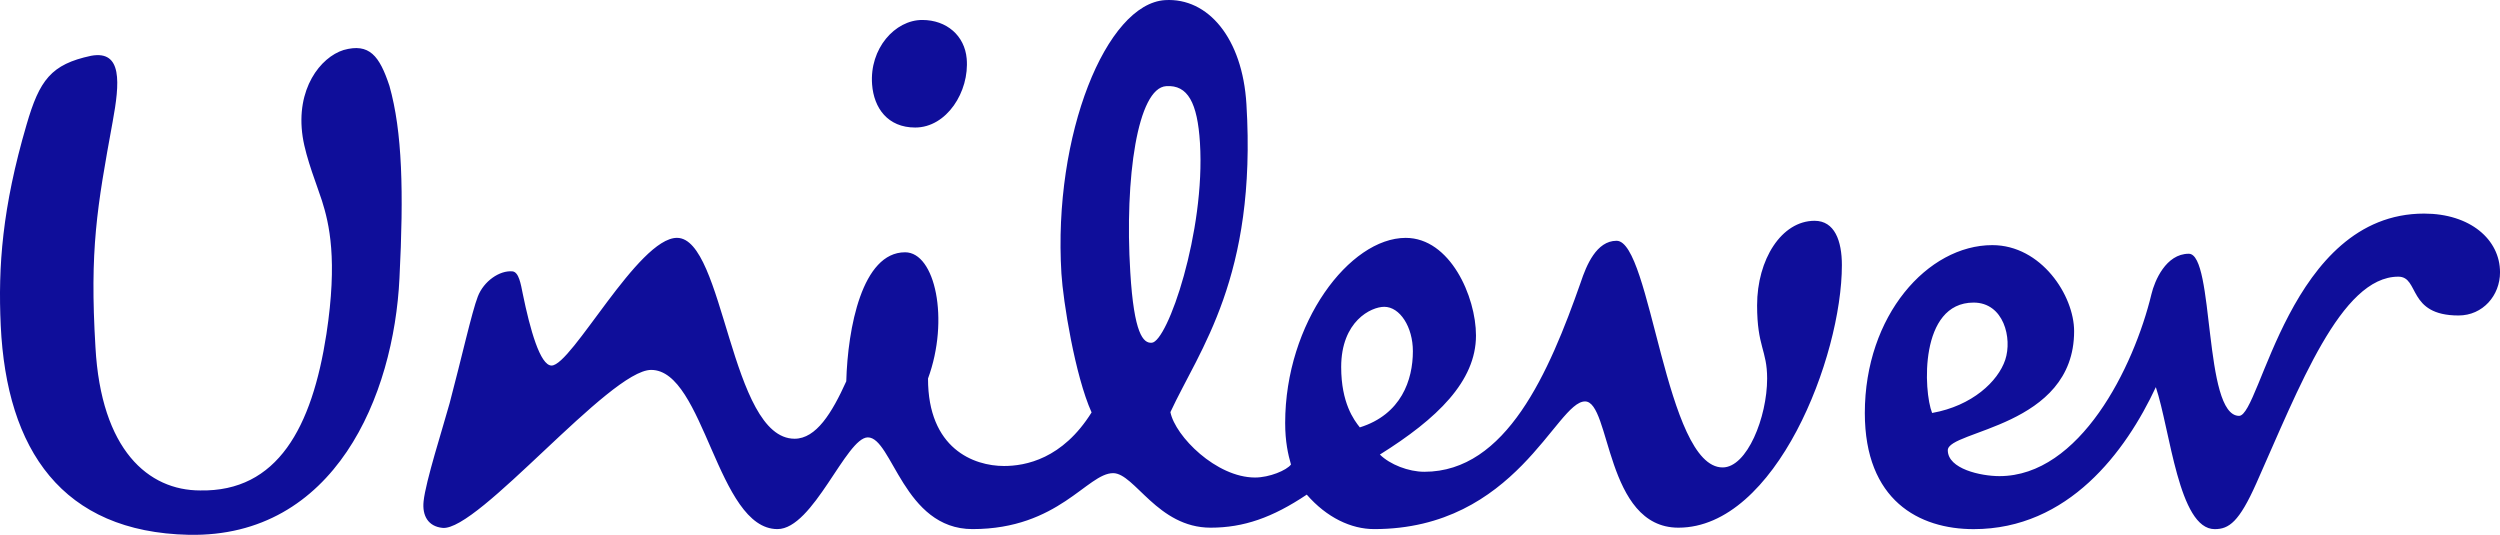
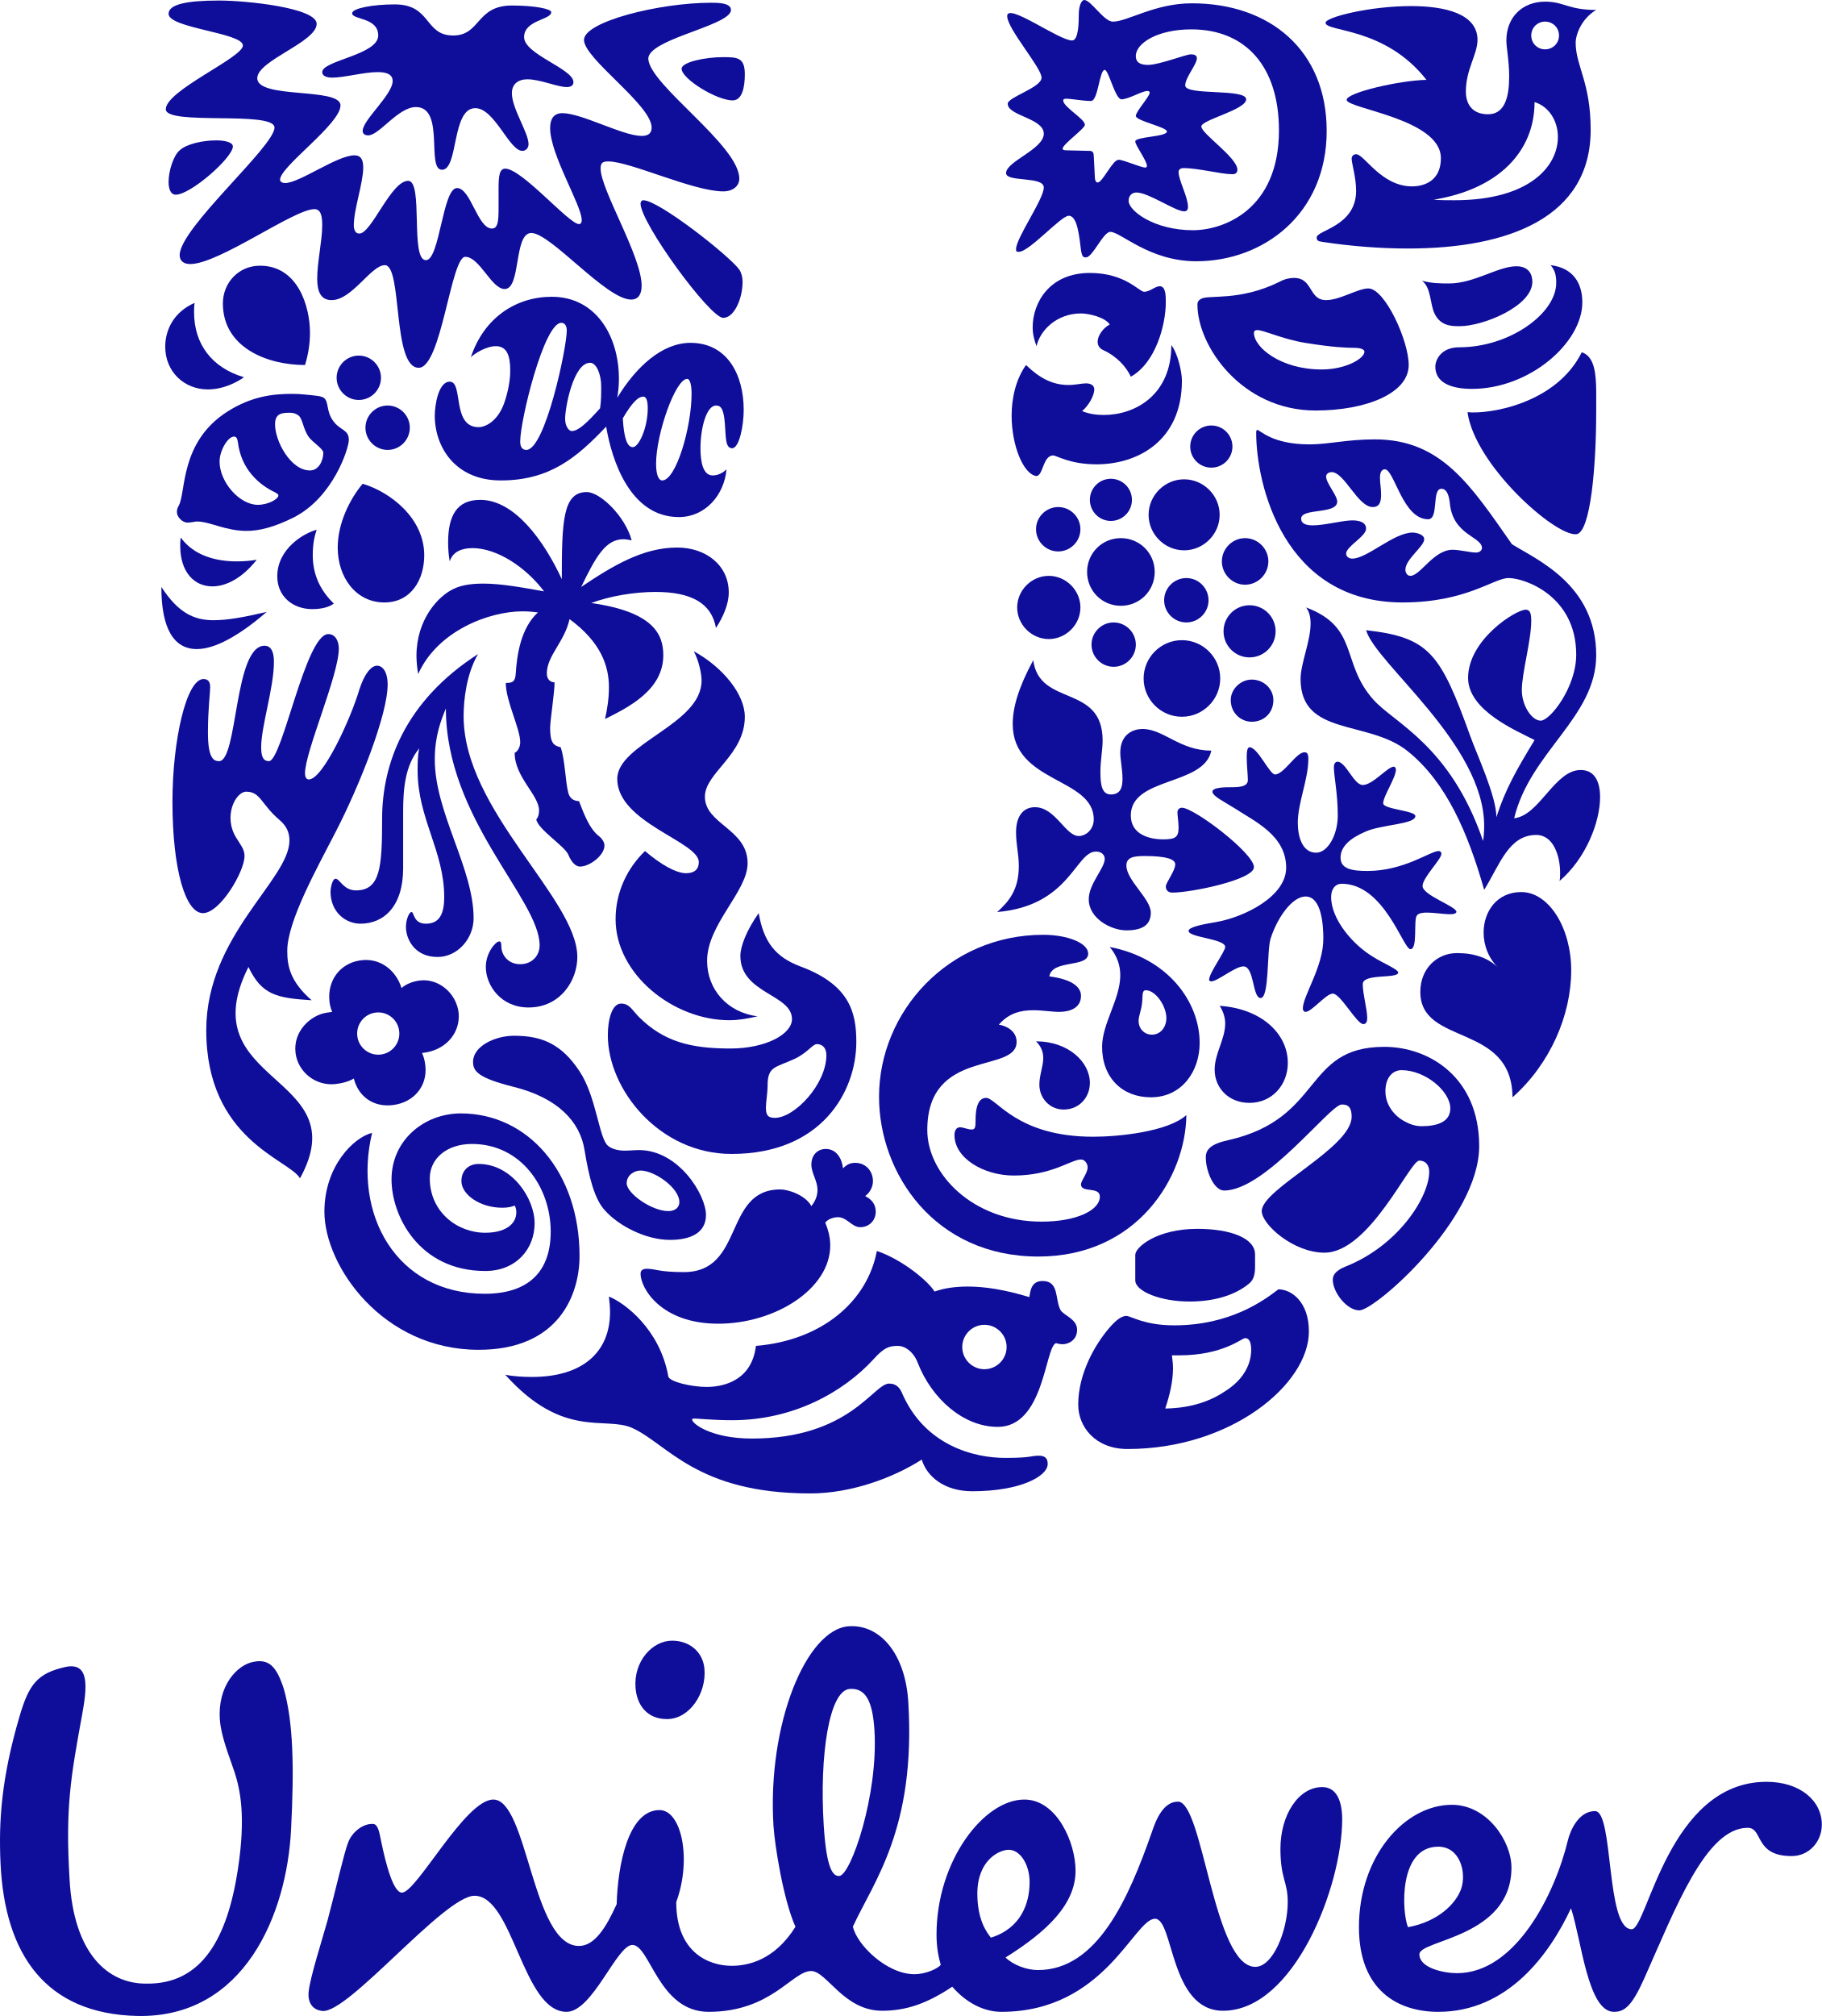
- <svg xmlns="http://www.w3.org/2000/svg" xmlns:xlink="http://www.w3.org/1999/xlink" version="1.1" id="Layer_1" width="1000" height="213.933" viewBox="0 0 1000 213.933" overflow="visible" enable-background="new 0 0 107.567 119" xml:space="preserve" style="overflow:visible">
-   <defs id="defs4237">
-     <pattern y="0" x="0" height="6" width="6" patternUnits="userSpaceOnUse" id="EMFhbasepattern" />
-   </defs>
-   <g id="g4177" transform="matrix(9.296751,0,0,9.296541,-0.01426004,-892.3554)" style="fill:#0f0e9a;fill-opacity:1">
-     <defs id="defs4179">
-       <rect y="0" height="119" width="107.566" x="0" id="XMLID_1_" />
-     </defs>
-     <clipPath id="XMLID_3_">
-       <use height="100%" width="100%" y="0" x="0" id="use4183" xlink:href="#XMLID_1_" />
-     </clipPath>
-     <path style="fill:#0f0e9a;fill-opacity:1" id="path4185" d="m 13.854,104.624 c -0.176,-0.561 -0.69,-1.822 -0.83,-2.753 -0.309,-2.062 0.769,-3.42 1.759,-3.731 1.111,-0.31 1.545,0.248 1.975,1.545 0.556,1.975 0.618,4.563 0.431,8.268 -0.243,5.061 -2.775,11.173 -9.069,11.046 -5.433,-0.119 -7.837,-3.638 -8.087,-9.007 -0.118,-2.531 0.063,-5.061 1.111,-8.639 0.556,-1.916 1.052,-2.598 2.777,-2.965 1.356,-0.248 1.234,1.17 0.927,2.842 -0.676,3.701 -0.99,5.488 -0.74,9.687 0.242,4.444 2.283,6.173 4.505,6.173 3.333,0.064 4.813,-2.713 5.433,-6.729 0.489,-3.208 0.12,-4.751 -0.192,-5.737 z m 71.064,4.383 c 1.298,0 1.67,1.535 1.36,2.465 -0.31,0.924 -1.419,1.978 -3.146,2.285 -0.372,-0.928 -0.558,-4.75 1.786,-4.75 z m -24.126,2.092 c 0,-1.045 -0.559,-1.91 -1.232,-1.91 -0.562,0 -1.853,0.615 -1.853,2.591 0,1.548 0.55,2.282 0.802,2.597 1.785,-0.558 2.283,-2.043 2.283,-3.278 z M 41.594,98.511 c -0.087,-0.99 -0.863,-1.664 -1.913,-1.664 -1.171,0 -2.274,1.229 -2.157,2.773 0.075,1.018 0.675,1.855 1.854,1.855 1.353,0.001 2.34,-1.542 2.216,-2.964 z m 10.037,3.625 c -0.107,-1.726 -0.525,-2.505 -1.452,-2.441 -1.229,0.074 -1.797,3.941 -1.546,8.006 0.16,2.652 0.555,3.061 0.923,3.035 0.68,-0.041 2.311,-4.779 2.075,-8.6 z m 40.941,6.497 c -0.765,3.173 -3.084,7.841 -6.544,7.841 -0.801,0 -2.221,-0.311 -2.221,-1.113 0,-0.865 5.435,-0.984 5.435,-5.122 0,-1.541 -1.419,-3.704 -3.519,-3.704 -2.777,0 -5.486,3.027 -5.486,7.223 0,3.762 2.337,4.997 4.682,4.997 4.075,0 6.544,-3.335 7.839,-6.11 0.62,1.852 0.984,6.11 2.533,6.11 0.615,0 1.05,-0.309 1.791,-1.973 1.847,-4.138 3.639,-8.89 6.109,-8.89 0.923,0 0.37,1.67 2.591,1.67 1.047,0 1.785,-0.864 1.785,-1.856 0,-1.421 -1.294,-2.528 -3.267,-2.528 -5.803,0 -7.033,8.703 -7.96,8.703 -1.544,0 -1.05,-6.975 -2.163,-6.975 -0.988,-0.001 -1.473,1.176 -1.605,1.727 z M 43.2,116.038 c 0.925,0 2.516,-0.3 3.768,-2.305 -0.716,-1.59 -1.227,-4.803 -1.298,-5.973 -0.368,-5.983 1.937,-11.611 4.46,-11.767 1.85,-0.112 3.33,1.639 3.5,4.476 0.455,7.455 -2.028,10.567 -3.271,13.252 0.21,1.041 1.976,2.813 3.642,2.813 0.615,0 1.359,-0.309 1.546,-0.559 -0.124,-0.429 -0.25,-0.984 -0.25,-1.789 0,-4.32 2.778,-7.963 5.186,-7.963 1.913,0 3.024,2.53 3.024,4.2 0,1.972 -1.668,3.58 -4.135,5.123 0.434,0.429 1.232,0.741 1.914,0.741 3.521,0 5.363,-4.26 6.727,-8.15 0.246,-0.742 0.681,-1.789 1.543,-1.789 1.481,0 2.101,9.752 4.563,9.752 1.053,0 1.915,-2.162 1.915,-3.824 0,-1.236 -0.432,-1.36 -0.432,-3.15 0,-1.973 1.05,-3.638 2.473,-3.638 0.863,0 1.175,0.86 1.175,1.907 0,3.951 -2.843,11.297 -7.034,11.297 -3.153,0 -2.907,-5.432 -4.017,-5.432 -1.24,0 -2.968,5.493 -9.072,5.493 -0.992,0 -2.039,-0.493 -2.901,-1.483 -1.479,0.99 -2.717,1.422 -4.137,1.422 -2.281,0 -3.271,-2.346 -4.194,-2.346 -1.113,0 -2.344,2.407 -6.051,2.407 -2.962,0 -3.456,-3.946 -4.503,-3.946 -0.928,0 -2.347,3.946 -3.889,3.946 -2.596,0 -3.146,-6.849 -5.434,-6.849 -1.789,0 -7.444,6.956 -8.979,6.797 -0.617,-0.064 -0.877,-0.525 -0.812,-1.143 0.087,-0.854 0.822,-3.14 1.12,-4.221 0.499,-1.877 0.957,-3.934 1.213,-4.59 0.254,-0.662 0.939,-1.134 1.489,-1.083 0.277,0.026 0.36,0.543 0.446,0.97 0.312,1.526 0.747,3.082 1.238,3.082 0.867,0 3.73,-5.494 5.396,-5.494 2.04,0 2.284,8.643 5.06,8.643 0.928,0 1.609,-1.109 2.224,-2.471 0.063,-2.287 0.68,-5.551 2.531,-5.551 1.297,0 1.915,2.898 0.986,5.432 -0.002,3.022 1.971,3.763 3.27,3.763" clip-path="url(#XMLID_3_)" />
+ <svg xmlns="http://www.w3.org/2000/svg" height="332.608" viewBox="0 0 207 229" width="300.654">
+   <g fill="#0f0e9a" transform="matrix(2.825922 0 0 -2.825922 -136.786 2258.363)">
+     <path d="m0 0c.63 0 1.713.204 2.565 1.569-.487 1.083-.834 3.271-.884 4.067-.251 4.075 1.319 7.908 3.038 8.013 1.259.076 2.267-1.116 2.383-3.047.309-5.077-1.381-7.197-2.227-9.024.143-.709 1.344-1.916 2.479-1.916.419 0 .926.21 1.053.38-.085.292-.17.671-.17 1.219 0 2.942 1.892 5.422 3.531 5.422 1.303 0 2.059-1.723 2.059-2.86 0-1.343-1.135-2.438-2.815-3.489.295-.292.839-.505 1.303-.505 2.397 0 3.652 2.901 4.581 5.55.168.506.463 1.22 1.05 1.22 1.01 0 1.431-6.641 3.108-6.641.716 0 1.304 1.472 1.304 2.604 0 .841-.294.925-.294 2.145 0 1.343.715 2.477 1.683 2.477.588 0 .8-.585.8-1.299 0-2.69-1.935-7.692-4.79-7.692-2.147 0-1.979 3.698-2.735 3.698-.844 0-2.021-3.741-6.178-3.741-.676 0-1.388.336-1.975 1.01-1.008-.674-1.851-.967-2.818-.967-1.553 0-2.226 1.597-2.856 1.597-.758 0-1.596-1.64-4.12-1.64-2.017 0-2.354 2.688-3.066 2.688-.632 0-1.598-2.688-2.648-2.688-1.768 0-2.143 4.665-3.7 4.665-1.219 0-5.07-4.738-6.115-4.63-.421.044-.597.359-.553.779.059.581.559 2.137.763 2.874.34 1.278.652 2.679.826 3.126.173.45.64.772 1.014.737.189-.018.246-.37.304-.66.212-1.039.509-2.099.843-2.099.59 0 2.54 3.741 3.674 3.741 1.389 0 1.556-5.885 3.445-5.885.632 0 1.096.755 1.515 1.682.043 1.558.462 3.78 1.723 3.78.884 0 1.305-1.973.672-3.698 0-2.058 1.344-2.562 2.228-2.562m33.621 5.042c-.521-2.16-2.1-5.338-4.456-5.338-.545 0-1.513.211-1.513.758 0 .589 3.701.67 3.701 3.488 0 1.049-.966 2.522-2.396 2.522-1.891 0-3.736-2.061-3.736-4.919 0-2.562 1.592-3.403 3.188-3.403 2.776 0 4.456 2.272 5.338 4.162.422-1.261.671-4.162 1.725-4.162.419 0 .715.211 1.221 1.344 1.256 2.818 2.476 6.053 4.159 6.053.629 0 .252-1.136 1.765-1.136.713 0 1.215.588 1.215 1.264 0 .967-.881 1.721-2.225 1.721-3.95 0-4.789-5.926-5.42-5.926-1.052 0-.715 4.749-1.473 4.749-.673 0-1.003-.802-1.093-1.177m-27.88 4.426c-.073 1.174-.357 1.704-.988 1.662-.837-.051-1.224-2.685-1.053-5.452.109-1.806.378-2.084.628-2.067.463.027 1.574 3.254 1.413 5.857m-6.835 2.468c-.059.673-.587 1.133-1.302 1.133-.798 0-1.549-.837-1.469-1.889.051-.692.46-1.263 1.262-1.263.922 0 1.594 1.051 1.509 2.019m13.073-8.573c0 .713-.38 1.301-.839 1.301-.382 0-1.262-.418-1.262-1.764 0-1.054.375-1.554.546-1.768 1.217.379 1.555 1.39 1.555 2.231m16.43 1.425c.884 0 1.137-1.046.927-1.678-.212-.63-.967-1.347-2.144-1.557-.253.632-.379 3.235 1.217 3.235m-48.392 2.984c-.121.382-.47 1.241-.566 1.875-.21 1.404.524 2.329 1.198 2.541.757.211 1.052-.168 1.344-1.052.379-1.344.421-3.108.294-5.63-.166-3.447-1.89-7.608-6.176-7.522-3.7.081-5.337 2.478-5.507 6.134-.08 1.723.042 3.445.757 5.883.378 1.304.716 1.768 1.891 2.019.924.168.841-.797.631-1.936-.461-2.521-.674-3.738-.504-6.597.165-3.025 1.555-4.203 3.068-4.203 2.269-.043 3.277 1.848 3.699 4.582.334 2.184.083 3.235-.129 3.906" transform="translate(77.8214 720.1417)" />
+     <path d="m0 0c.291-2.118 3.5-4.973 4.37-4.906.581.05.804 2.766.804 4.906 0 1.226.067 2.186-.58 2.41-1.027-2.075-3.723-2.499-4.594-2.41m.178.937c2.317 0 4.438 1.851 4.438 3.479 0 .759-.358 1.383-1.272 1.494.156-.201.223-.357.223-.713 0-1.227-1.87-2.588-3.901-2.588-.737 0-.96-.512-.96-.78 0-.625.603-.892 1.472-.892m-.49 2.52c-.312 0-.759 0-1.005.49-.201.402-.134 1.049-.513 1.339.379-.111.781-.111 1.094-.111 1.005 0 1.965.691 2.701.691.486 0 .642-.313.642-.624 0-.983-1.981-1.785-2.919-1.785" transform="translate(107.4074 782.5911)" />
+     <path d="m0 0c.757 0 .601 4.639 1.828 4.639.29 0 .379-.29.379-.647 0-1.048-.513-2.587-.513-3.434 0-.424.111-.558.312-.558.536 0 1.472 5.108 2.387 5.108.29 0 .423-.29.423-.581 0-1.07-1.36-4.147-1.36-5.017 0-.133.045-.245.156-.245.558 0 1.673 2.408 2.029 3.612.201.625.469.96.714.96.223 0 .424-.246.424-.759 0-1.204-1.116-4.036-2.096-5.933-.758-1.471-1.94-3.589-1.94-4.771 0-.602.11-1.226.981-1.985-1.428.089-2.008.223-2.542 1.338-2.386-4.75 4.393-4.282 2.073-8.496-.424.757-3.769 1.538-3.769 5.954 0 3.813 3.345 6.043 3.345 7.627 0 .311-.11.579-.401.825-.736.625-.759 1.136-1.337 1.136-.425 0-.938-.98-.403-1.85.179-.29.335-.468.335-.736 0-.624-.982-2.296-1.672-2.296-.691 0-1.226 1.715-1.226 4.482 0 2.453.557 4.928 1.248 4.928.201 0 .268-.134.268-.312 0-.29-.089-.87-.089-1.85 0-1.049.245-1.139.446-1.139" transform="translate(57.2107 768.5641)" />
+     <path d="m0 0c.938 0 1.717.692 1.717 2.229v2.276c0 .869.067 1.85.648 2.542-.067-.29-.067-.603-.067-.892 0-1.918 1.07-3.234 1.07-5.085 0-.69-.201-1.07-.735-1.07-.514 0-.469.469-.581.469-.089 0-.223-.29-.223-.603 0-.468.335-1.204 1.271-1.204.804 0 1.45.736 1.45 1.561 0 2.006-1.561 4.237-1.561 6.377 0 .938.245 1.562.446 2.053 0-4.439 3.769-7.672 3.769-9.522 0-.424-.312-.759-.78-.759-.514 0-.759.402-.759.715 0 .156-.023.2-.089.2-.133 0-.535-.446-.535-1.027 0-.735.601-1.628 1.717-1.628 1.27 0 1.962 1.072 1.962 2.03 0 2.341-4.572 5.887-4.572 9.678 0 .647.111 1.695.58 2.498-2.944-1.895-3.857-4.416-3.857-6.624 0-1.918-.067-2.875-1.048-2.875-.514 0-.647.467-.826.467-.134 0-.201-.401-.201-.512 0-.825.603-1.294 1.204-1.294" transform="translate(62.8963 762.0309)" />
+     <path d="m0 0c.982 0 1.719.446 1.719.714 0 .088-.134.156-.425.156-.29 0-.87.022-1.964.2-.938.157-1.652.513-1.92.513-.089 0-.134-.044-.134-.111 0-.58 1.072-1.472 2.724-1.472m-4.861 2.832c.283.19 1.539-.111 3.165.692.2.111.401.156.579.156.782 0 .58-.892 1.296-.892.557 0 1.272.469 1.696.469.665 0 1.624-2.097 1.624-3.078 0-1.138-1.713-1.829-3.745-1.829-2.963 0-4.75 2.586-4.75 4.259 0 .134.068.179.135.223" transform="translate(101.5443 784.3086)" />
+     <path d="m0 0c-.735-.179-1.918-1.337-1.918-3.168 0-2.185 2.342-5.553 6.2-5.553 3.255 0 4.058 2.252 4.058 3.77 0 3.368-2.073 5.732-4.771 5.732-1.472 0-2.788-1.072-2.788-2.654 0-1.473 1.115-3.68 3.769-3.68 1.249 0 1.984.892 1.984 1.917 0 1.004-.914 2.386-2.252 2.386-.402 0-.691-.266-.691-.69 0-.535.736-1.071 1.65-1.071.223 0 .401.044.491.089.044-.067.067-.179.067-.268 0-.513-.492-.826-1.249-.826-1.137 0-2.231.848-2.231 2.188 0 .801.692 1.381 1.695 1.381 1.985 0 3.167-1.761 3.167-3.524 0-1.582-.869-2.498-2.653-2.498-3.569 0-5.308 3.212-4.528 6.469" transform="translate(63.365 753.6239)" />
+     <path d="m0 0c0-.491.402-.892.892-.892.491 0 .892.401.892.892s-.401.893-.892.893c-.49 0-.892-.402-.892-.893m1.729-4.457c1.069 0 1.014.089 1.349.089.334 0 .357-.201.357-.335 0-.491-1.094-1.094-3.033-1.094-1.138 0-1.829.603-2.03 1.272-1.114-.713-2.809-1.36-4.482-1.36-4.571 0-5.731 1.986-7.158 2.631-1.094.491-2.766-.469-5.107 2.141.312-.067.736-.09 1.071-.09 2.05 0 3.143 1.003 3.143 2.61 0 .201-.022.421-.045.621.625-.245 2.053-1.314 2.387-3.208.045-.224.959-.424 1.538-.424.804 0 1.83.335 1.985 1.649 2.677.223 4.484 1.806 4.863 3.815.958-.313 2.05-1.183 2.318-1.63.379.134.825.201 1.338.201.713 0 1.517-.134 2.475-.425.045.291.09.648.536.648.669 0 .49-.736.713-1.158.112-.223.671-.357.671-.803 0-.425-.359-.581-.581-.581-.09 0-.201.022-.269.044-.445-.156-.467-3.366-2.341-3.366-1.382 0-2.653 1.137-3.211 2.563-.157.424-.49.692-.803.692-.356 0-.557-.067-.98-.536-1.204-1.314-3.212-2.451-5.687-2.451-.759 0-1.36.067-1.517.067-.089 0-.089-.022-.089-.044 0-.157.758-.76 2.409-.76 3.924 0 4.884 2.209 5.508 2.209.089 0 .356 0 .512-.357.914-2.139 2.911-2.63 4.16-2.63" transform="translate(87.0924 745.0145)" />
+     <path d="m0 0c-.468 0-3.059-3.457-4.727-3.457-.402 0-.736.759-.736 1.336 0 .313.199.536.915.692 3.834.871 2.986 3.748 6.262 3.748 1.806 0 3.815-1.227 3.815-3.993 0-2.944-4.19-6.6-4.815-6.6-.514 0-1.071.735-1.071 1.226 0 .155.067.357.513.535 2.138.849 3.364 2.81 3.364 3.815 0 .223-.111.443-.402.443-.378 0-2.002-3.7-3.81-3.7-1.25 0-2.522 1.136-2.522 1.672 0 .892 3.615 2.542 3.615 3.792 0 .469-.222.491-.401.491m2.405 1.382c-.312 0-.646-.246-.646-.849 0-.667.513-1.091.803-1.225.156-.089.402-.179.645-.179.648 0 1.161.179 1.161.715 0 .689-1.004 1.538-1.963 1.538" transform="translate(102.3477 754.7618)" />
+     <path d="m0 0c0-.491.402-.893.893-.893.49 0 .891.402.891.893 0 .49-.401.892-.891.892-.491 0-.893-.402-.893-.892m-1.159 2.007c0-.49.401-.892.891-.892.491 0 .893.402.893.892s-.402.892-.893.892c-.49 0-.891-.402-.891-.892m-.803-6.11c-.514-.134-1.583-.759-1.583-1.873 0-.803.623-1.316 1.405-1.316.401 0 .691.089.869.223-.624.602-.847 1.271-.847 1.939 0 .469.067.759.156 1.027m-5.463-.313c-.022-.112-.022-.223-.022-.334 0-1.048.557-1.628 1.293-1.628.556 0 1.204.335 1.783 1.071-.245-.044-.535-.066-.803-.066-.824 0-1.716.221-2.251.957m-.781-1.984c0-1.695.513-2.498 1.427-2.498.714 0 1.673.513 2.809 1.494-.869-.201-1.538-.334-2.14-.334-.803 0-1.426.312-2.096 1.338m5.776 8.92c.111.357.2.802.2 1.293 0 1.07-.491 2.699-2.007 2.699-.869 0-1.495-.691-1.495-1.517 0-1.762 1.762-2.475 3.302-2.475m-1.897-5.62c-.735 0-1.538.914-1.538 1.739 0 .446.334 1.004.58 1.004.089 0 .134-.067.156-.224.134-1.092.847-1.717 1.517-2.028.067-.045.111-.067.111-.112 0-.156-.424-.379-.826-.379m2.053 2.721c.154-.21.58-.469.58-.625 0-.312-.179-.714-.536-.714-.781 0-1.405 1.182-1.405 1.852 0 .423.246.467.579.467.157 0 .223-.022.335-.089.201-.111.201-.557.447-.891m-5.24-2.766c-.042-.069-.067-.156-.067-.246 0-.2.223-.423.423-.423.179 0 .29.044.379.044.535 0 1.137-.378 2.007-.378.512 0 1.115.156 1.873.534 1.605.804 2.231 2.788 2.231 3.123 0 .424-.341.369-.626.759-.284.388-.175.733-.356.914-.104.104-.423.111-.826.156-.134.015-.312.022-.49.022-.736 0-1.608-.09-2.587-.714-1.935-1.234-1.65-3.278-1.961-3.791m7.403.892c-.491-.579-1.004-1.561-1.004-2.564 0-1.204.737-2.207 1.874-2.207 1.092 0 1.605.936 1.605 1.894 0 1.494-1.36 2.543-2.475 2.877m-4.772 4.282s-.648-.49-1.45-.49c-.958 0-1.717.713-1.717 1.716 0 .692.357 1.405 1.182 1.762-.022-.134-.022-.245-.022-.379 0-1.271.713-2.23 2.007-2.609" transform="translate(63.0973 781.9675)" />
+     <path d="m0 0c0-.514.425-.938.932-.938.514 0 .938.424.938.938 0 .512-.424.935-.938.935-.507 0-.932-.423-.932-.935m.067-2.81c0-.581.469-1.049 1.045-1.049.58 0 1.049.468 1.049 1.049 0 .579-.469 1.047-1.049 1.047-.576 0-1.045-.468-1.045-1.047m-3.213-1.896c0-.847.691-1.539 1.54-1.539.847 0 1.54.692 1.54 1.539s-.693 1.539-1.54 1.539c-.849 0-1.54-.692-1.54-1.539m.825 3.144c0-.491.401-.892.893-.892.491 0 .892.401.892.892 0 .49-.401.892-.892.892-.492 0-.893-.402-.893-.892m-2.92-1.784c0-.491.402-.891.888-.891.492 0 .894.4.894.891s-.402.892-.894.892c-.486 0-.888-.401-.888-.892m2.295 5.217c0-.78.647-1.426 1.428-1.426.782 0 1.429.646 1.429 1.426 0 .782-.647 1.428-1.429 1.428-.781 0-1.428-.646-1.428-1.428m1.674 2.744c0-.468.379-.847.848-.847.469 0 .849.379.849.847s-.38.848-.849.848-.848-.38-.848-.848m-4.035-2.141c0-.469.379-.848.843-.848.469 0 .848.379.848.848 0 .468-.379.847-.848.847-.464 0-.843-.379-.843-.847m-.112-2.898c0-.759.603-1.361 1.356-1.361.759 0 1.363.602 1.363 1.361 0 .757-.604 1.359-1.363 1.359-.753 0-1.356-.602-1.356-1.359m-2.811-1.428c0-.692.579-1.27 1.271-1.27.691 0 1.272.578 1.272 1.27 0 .691-.581 1.271-1.272 1.271-.692 0-1.271-.58-1.271-1.271m.758 3.144c0-.49.402-.892.891-.892.492 0 .894.402.894.892s-.402.892-.894.892c-.489 0-.891-.402-.891-.892m7.829-6.868c0 .446.402.825.843.825.492 0 .871-.379.871-.825 0-.513-.379-.87-.871-.87-.441 0-.843.357-.843.87" transform="translate(97.5309 776.594)" />
+     <path d="m0 0c.112 0 .246-.066.246-.469 0-.49-.223-1.136-1.022-1.649-.558-.379-1.317-.692-2.433-.712.178.534.312 1.092.312 1.625 0 .179-.021.313-.044.513h.291c1.762 0 2.522.692 2.65.692m.179 2.208c.181.153.223.401.223.647v.513c0 .647-.977 1.025-2.317 1.025-1.629 0-2.499-.734-2.499-1.047v-1.027c0-.424.982-.848 2.187-.848.96 0 1.831.245 2.406.737m1.16-.246c-.58-.447-1.936-1.448-4.191-1.448-1.205 0-1.741.379-1.92.379-.223 0-.469-.223-.714-.514-.53-.625-1.222-1.785-1.222-3.055 0-.892.692-1.781 1.981-1.781 4.174 0 7.294 2.608 7.294 4.725 0 1.203-.713 1.694-1.228 1.694" transform="translate(98.4633 745.3718)" />
+     <path d="m0 0c0-.557.179-1.204.737-1.204.468 0 .87.713.87 1.494 0 .892-.156 1.584-.156 1.941 0 .155.067.222.156.222.335-.022.648-.936 1.005-.936.402 0 1 .736 1.245.736.067 0 .089-.089.089-.111 0-.335-.513-1.072-.513-1.361 0-.245 1.294-.29 1.294-.513 0-.335-1.356-.335-2.003-.625-.625-.267-1.005-.602-1.005-1.048s.446-.534 1.072-.534c1.49 0 2.538.802 2.872.802.067 0 .111-.045.111-.112 0-.223-.758-.958-.758-1.293 0-.379 1.384-.824 1.362-1.047-.022-.067-.112-.089-.268-.089-.246 0-.625.066-.916.066-.178 0-.334-.022-.402-.111-.154-.179.045-1.36-.265-1.36-.291 0-1.05 2.63-2.763 2.63-.246 0-.424-.2-.424-.535 0-.891.87-1.917 1.696-2.408.374-.245 1-.491 1-.625 0-.266-1.424-.022-1.424-.467 0-.402.179-1.005.179-1.361 0-.112-.023-.245-.157-.245-.267 0-.915 1.226-1.228 1.226-.267 0-.847-.735-1.094-.735-.066 0-.11.067-.11.132 0 .514.825 1.673.825 2.811 0 .535-.067 1.695-.715 1.695-.535 0-1.138-.847-1.406-1.695-.156-.49-.044-2.386-.401-2.386-.335 0-.246 1.271-.693 1.271-.329 0-1.043-.602-1.289-.602-.044 0-.089.023-.089.067 0 .267.647 1.137.647 1.316 0 .334-1.473.378-1.473.646 0 .156.58.268 1.116.357 1.134.201 2.808 1.026 2.808 2.184 0 1.294-1.251 1.852-2.071 2.388-.425.267-.893.489-.893.668s.536.179.759.179c.334 0 .665.022.665.289 0 .202-.046.602-.046.914 0 .224.023.403.113.403.334 0 .803-1.093 1.026-1.093.357 0 .848.892 1.184.892.11 0 .155-.068.155-.268 0-.825-.424-1.761-.424-2.565m-10.637 6.534c.246-1.895 2.79-.936 2.79-3.233 0-.335-.089-.826-.089-1.248 0-.492.044-.916.419-.916.379 0 .469.268.469.625 0 .358-.09.803-.09 1.048 0 .781.558.959.893.959.849 0 1.496-.87 2.768-.87-.29-1.427-3.237-1.047-3.237-2.609 0-.781.782-.958 1.295-.958.469 0 .626.067.626.467 0 .224-.046.469-.046.625 0 .09.068.179.18.179.491 0 2.896-1.829 2.896-2.387 0-.512-2.54-1.025-3.276-1.025-.223 0-.268.156-.268.245 0 .156.379.625.379.892 0 .2-.334.334-1.228.334-.424 0-.736-.044-.736-.38 0-.601.982-1.337.982-1.894 0-.446-.268-.714-.982-.714-.603 0-1.513.469-1.513 1.249 0 .624.643 1.248.643 1.627 0 .112-.085.291-.353.291-.826 0-1.049-2.185-3.972-2.43.469.423.87.891.87 1.849 0 .469-.111.849-.111 1.361 0 .669.312 1.004.758 1.004.825 0 1.226-1.159 1.763-1.159.291 0 .603.266.603.668 0 1.695-3.258 1.45-3.258 3.836 0 .647.222 1.449.825 2.564" transform="translate(100.5839 766.0889)" />
+     <path d="m0 0c0-.312.223-.558.536-.558.357 0 .581.313.581.67 0 .467-.425 1.115-.827 1.115-.179 0-.111-.268-.157-.558-.022-.222-.133-.49-.133-.669m-1.16 2.966c2.343-.446 3.615-2.208 3.615-3.858 0-1.138-.714-2.184-1.964-2.184-1.138 0-1.959.779-1.959 2.029 0 .936.731 1.917.731 2.876 0 .379-.111.758-.423 1.137m-2.964-3.792c.222-.221.29-.445.29-.668 0-.335-.156-.692-.156-1.071 0-.534.401-1.003.98-1.003.626 0 1.051.492 1.051 1.069 0 .848-.873 1.673-2.165 1.673m7.383 1.427c.156-.243.223-.489.223-.712 0-.625-.424-1.204-.424-1.852 0-.736.558-1.337 1.402-1.337.915 0 1.54.735 1.54 1.605 0 1.182-1.071 2.185-2.741 2.296m-6.848 1.184c1.027-.134 1.273-.491 1.273-.782 0-.49-.447-.645-.872-.645-.312 0-.669.066-1.048.066-.491 0-.981-.111-1.383-.58.29-.045.714-.245.714-.692 0-1.293-3.591-.222-3.591-3.546 0-1.761 1.829-3.68 4.594-3.68 1.429 0 2.344.469 2.344 1.005 0 .423-.758.134-.758.491 0 .156.267.447.267.692 0 .109-.089.31-.267.31-.403 0-1.161-.645-2.701-.645-1.204 0-2.386.69-2.386 1.627 0 .2.089.313.223.313s.312-.09.468-.09c.135 0 .157.09.157.335s0 .937.423.937c.424 0 1.227-1.562 4.307-1.562 1.022 0 3.008.201 3.745.87-.023-2.453-1.942-5.686-5.955-5.686-4.17 0-6.401 3.346-6.401 6.423 0 3.412 2.787 6.51 6.602 6.51.98 0 1.807-.333 1.807-.757 0-.581-1.45-.224-1.562-.914" transform="translate(94.183 758.1284)" />
+     <path d="m0 0c1.472 0 2.14-1.271 2.14-2.698 0-.624-.177-1.539-.467-1.539s-.246.513-.29.982c-.045.601-.156.735-.357.735-.38 0-.624-.891-.624-1.717 0-.512.089-1.093.49-1.093.223 0 .424.112.557.246-.089-1.026-.848-1.919-1.918-1.919-1.962 0-2.698 2.298-2.921 3.636-1.182-1.249-2.274-2.164-4.237-2.164-1.828 0-2.654 1.338-2.654 2.609 0 .38.134 1.361.603 1.361.557 0 .067-1.828 1.159-1.828.268 0 .758.223 1.026.958.156.447.246.914.246 1.316 0 .603-.134.981-.579.981-.38 0-.849-.289-1.005-.445.536 1.606 1.829 2.431 3.255 2.431 1.763 0 2.699-1.562 2.699-3.301 0-.245-.023-.513-.067-.758.758 1.249 1.807 2.207 2.944 2.207m-1.718-2.631c0 .379-.089.468-.178.468-.223 0-.468-.268-.825-.87.045-.803.179-1.16.402-1.16.244 0 .601.782.601 1.562m-3.055-.914c.245 0 .558.268 1.138.914.045.29.045.558.045.892 0 .446-.179.937-.446.937-.67 0-1.004-1.785-1.004-2.254 0-.266.133-.489.267-.489m3.636-1.986c.557 0 1.181 2.142 1.181 3.48 0 .29-.044.602-.178.602-.469 0-1.249-2.208-1.249-3.412 0-.469.112-.67.246-.67m-5.463 1.227c.758 0 1.626 4.103 1.626 4.795 0 .179-.066.313-.222.313-.691 0-1.65-3.903-1.65-4.773 0-.157.045-.335.246-.335" transform="translate(76.1656 785.3788)" />
+     <path d="m0 0c-.959 0-1.003-1.161-1.003-3.501-.713 1.538-1.895 3.188-3.278 3.188-.936 0-1.293-.625-1.293-1.716 0-.224.022-.559.067-.758.111.378.469.534.914.534.959 0 2.119-.735 2.877-1.739-.87.156-1.718.312-2.431.312-.446 0-.848-.045-1.182-.201-.647-.289-1.517-1.248-1.517-2.698 0-.223.023-.468.068-.736.78 1.74 2.854 2.52 4.192 2.52.268 0 .468-.022.624-.044-.691-.624-.847-1.718-.892-2.453-.022-.357-.156-.38-.401-.38 0-.735.58-1.829.58-2.386 0-.2-.112-.379-.223-.424 0-.981.981-1.695.981-2.319 0-.156-.045-.29-.112-.357.067-.402 1.146-1.077 1.286-1.415.171-.411.364-.481.476-.481.379 0 .98.447.98.848 0 .134-.111.29-.199.357-.424.312-.648.981-.826 1.427-.157 0-.359.066-.429.328-.122.462-.128 1.322-.307 1.836-.29.066-.424.178-.424.779 0 .291.179 1.428.179 1.83-.134 0-.312.089-.312.357 0 .713.714 1.271.914 2.185 1.272-.936 1.583-1.895 1.583-2.743 0-.445-.067-.87-.156-1.272.937.469 2.342 1.16 2.342 2.565 0 .826-.379 1.74-2.899 2.097.78.29 1.762.445 2.587.445 1.427 0 2.252-.445 2.43-1.448.29.445.514.959.514 1.426 0 1.094-.916 1.807-2.075 1.807-1.36 0-2.564-.713-3.858-1.584.581 1.204.981 1.918 1.695 1.918.112 0 .224-.023.335-.045-.268.981-1.271 1.941-1.807 1.941" transform="translate(71.9949 779.3808)" />
+     <path d="m0 0c1.116 0 2.008-1.45 2.008-3.145 0-1.805-.848-3.768-2.36-5.105-.023 3.009-3.707 2.05-3.707 4.236 0 .936.67 1.561 1.474 1.561.715 0 1.272-.201 1.674-.603-.402.379-.603.915-.603 1.427 0 .849.536 1.629 1.514 1.629" transform="translate(109.5688 763.3025)" />
+     <path d="m0 0c-.179.29-.844.445-1.156.445-.983 0-1.652-.691-1.786-1.316-.089.224-.157.491-.157.759 0 .981.67 2.185 2.3 2.185 1.424 0 1.981-.758 2.183-.758.222 0 .446.224.625.224.245 0 .245-.38.245-.648 0-.891-.401-2.43-1.406-2.988-.179.38-.536.803-1.112 1.07-.156.067-.223.201-.223.335 0 .245.223.558.487.692m-3.366-1.628c.58-.558 1.092-.803 1.717-.803.247 0 .537.066.694.066.2 0 .334-.088.334-.244 0-.246-.223-.647-.491-.871.268-.111.558-.156.871-.156 1.267 0 2.718.804 2.718 2.81.268-.356.425-1.093.425-1.427 0-2.431-1.786-3.367-3.433-3.367-1.072 0-1.608.357-1.743.357-.422 0-.4-.848-.69-.826-.514.089-.981 1.227-.981 2.431 0 .714.178 1.472.579 2.03" transform="translate(93.0228 786.1155)" />
+     <path d="m0 0c0 .134-.669.268-1.583.268-1.449 0-1.249-1.205-2.363-1.205-1.16 0-.871 1.25-2.343 1.25-.892 0-1.716-.157-1.716-.357 0-.268 1.048-.157 1.048-.893 0-.78-2.252-1.004-2.252-1.472 0-.155.177-.222.4-.222.491 0 1.271.222 1.829.222.313 0 .603-.066.603-.356 0-.558-1.205-1.562-1.205-2.008 0-.134.111-.179.223-.179.446 0 1.204 1.138 1.918 1.138 1.182 0 .402-2.52 1.048-2.52.67 0 .38 2.476 1.338 2.476.782 0 1.361-1.717 1.896-1.717.134 0 .246.111.246.268 0 .467-.67 1.427-.67 2.051 0 .379.268.558.625.558.512 0 1.204-.312 1.582-.312.134 0 .268.044.268.2 0 .535-1.984 1.115-1.984 1.806 0 .692 1.092.692 1.092 1.004m5.241-2.275c0-.401 1.405-1.271 2.052-1.271.378 0 .49.513.49 1.049 0 .668-.289.69-.87.69-.735 0-1.672-.201-1.672-.468m2.32-4.415c0 1.338-3.619 3.768-3.658 4.816-.004.096.048.191.129.277.62.653 3.194 1.13 3.194 1.687 0 .289-.536.289-.804.289-2.073 0-5.106-.758-5.106-1.494 0-.759 2.72-2.61 2.72-3.524 0-.246-.156-.335-.402-.335-.757 0-2.408.915-3.188.915-.357 0-.491-.245-.491-.602 0-1.071 1.271-3.1 1.271-3.701 0-.067-.022-.156-.111-.156-.402 0-2.296 2.229-2.966 2.229-.245 0-.267-.334-.267-.825v-.758c0-.513-.023-.825-.267-.825-.58 0-.849 1.628-1.405 1.628-.58 0-.692-2.899-1.249-2.899-.647 0-.089 3.189-.714 3.189-.691 0-1.472-2.119-1.963-2.119-.178 0-.222.179-.222.335 0 .646.378 1.694.378 2.318 0 .313-.089.491-.356.491-.692 0-2.209-1.115-2.788-1.115-.089 0-.2.045-.2.134 0 .535 2.43 2.23 2.43 2.988 0 .737-3.346.245-3.346 1.093 0 .713 2.388 1.45 2.388 2.185 0 .648-2.833.937-3.925.937-1.317 0-2.029-.155-2.029-.535 0-.58 2.988-.759 2.988-1.271 0-.491-3.1-1.806-3.1-2.564 0-.67 4.37-.045 4.37-.737 0-.758-3.812-4.035-3.812-5.128 0-.246.179-.357.423-.357 1.16 0 4.169 2.207 4.995 2.207.29 0 .313-.356.313-.668 0-.581-.201-1.472-.201-2.119 0-.513.134-.87.579-.87.826 0 1.584 1.405 2.141 1.405.713 0 .291-4.125 1.361-4.125.914 0 1.293 4.46 1.872 4.46.581 0 1.05-1.294 1.584-1.294.669 0 .357 2.252 1.071 2.252.78 0 3.009-2.676 4.014-2.676.311 0 .422.246.422.559 0 1.181-1.649 3.856-1.649 4.704 0 .223.066.29.311.29.871 0 3.413-1.204 4.617-1.204.402 0 .648.223.648.513m-20.362 1.293c0-.446-1.694-1.939-2.295-1.939-.223 0-.29.267-.29.512 0 .445.2 1.07.446 1.271.289.268.958.4 1.471.4.311 0 .668-.065.668-.244m16.391-2.297c0-.78 2.788-4.593 3.323-4.593.447 0 .78.78.78 1.45 0 .177-.044.355-.132.49-.402.557-3.234 2.787-3.859 2.787-.068 0-.112-.067-.112-.134" transform="translate(70.5679 798.6702)" />
+     <path d="m0 0c0-.311.245-.556.558-.556.312 0 .558.245.558.556 0 .313-.246.558-.558.558-.313 0-.558-.245-.558-.558m-3.634-4.928c0 1.584-3.788 1.985-3.788 2.342 0 .289 2.116.781 3.208.803-1.672 2.14-4.056 1.917-4.056 2.296 0 .224 1.785.67 3.433.67 1.382 0 2.676-.312 2.676-1.36 0-.581-.468-1.183-.468-2.075 0-.491.244-.914.893-.914.692 0 .848.736.848 1.517 0 .646-.112 1.137-.112 1.449 0 .937.643 1.561 1.558 1.561.759 0 .937-.334 2.053-.334-.603-.357-.825-1.005-.825-1.316 0-.937.603-1.584.603-3.502 0-3.522-3.3-4.771-7.338-4.771-1.111 0-2.294.089-3.455.267-.178.022-.223.067-.223.178 0 .291 1.585.447 1.585 1.873 0 .558-.179 1.093-.179 1.294 0 .111.089.178.179.178.335 0 1.005-1.293 2.25-1.293.332 0 1.158.112 1.158 1.137m3.767 2.252c0-1.984-1.445-3.501-4.058-3.924.291-.022.559-.022.827-.022 3.053 0 4.169 1.382 4.169 2.541 0 .647-.357 1.227-.938 1.405" transform="translate(109.9702 797.7327)" />
+     <path d="m0 0c.357 1.115.804 1.896 1.535 3.1-.731.378-2.673 1.182-2.673 2.498 0 1.538 1.919 2.742 2.316 2.742.178 0 .223-.156.223-.446 0-.802-.379-2.096-.379-2.787 0-.624.402-1.227.759-1.227.379 0 1.428 1.338 1.428 2.654 0 2.365-2.076 3.078-2.718 3.078-.603 0-1.696-.981-4.262-.981-4.793 0-5.887 4.748-5.887 6.823 0 .089.022.112.044.112.112 0 .581-.581 2.098-.581.781 0 1.495.201 2.634.201 2.672 0 3.855-1.852 5.507-4.214.999-.624 3.388-1.628 3.388-4.46 0-2.498-2.657-3.881-3.299-6.556 1.022.11 1.625 1.94 2.673 1.94.536 0 .782-.424.782-1.094 0-.98-.558-2.453-1.63-3.367.023.09.023.201.023.335 0 .624-.245 1.515-.96 1.515-1.111 0-1.469-1.203-2.093-2.206-.647 2.273-1.518 4.326-3.078 5.575-1.58 1.271-4.304.58-4.304 2.899 0 .625.402 1.516.402 2.23 0 .245-.045.468-.179.647 2.143-.804 1.384-2.23 2.701-3.702.821-.937 3.096-1.829 4.414-5.687.021.112.044.401.044.602 0 3.301-4.369 6.535-4.748 7.873 2.538-.29 2.984-.915 4.19-4.26.245-.692 1.049-2.409 1.049-3.256m-.58 10.816c0 .468-1.184.512-1.295 1.828-.023.201-.089.557-.335.557-.402 0-.09-1.226-.536-1.226-1.025 0-1.359 2.007-1.739 2.007-.09 0-.196-.067-.196-.335 0-.245.045-.402.045-.69 0-.291-.067-.491-.335-.491-.603 0-1.138 1.404-1.652 1.404-.112 0-.223-.067-.223-.178 0-.268.446-.758.446-1.004 0-.535-1.45-.245-1.45-.691 0-.201.2-.267.468-.267.469 0 1.206.2 1.585.2.223 0 .558-.045.558-.334 0-.312-.803-.713-.803-1.003 0-.134.134-.2.245-.2.603 0 1.669 1.047 2.428 1.047.133 0 .467-.067.467-.268 0-.289-.757-.801-.757-1.225 0-.112.067-.246.201-.246.399 0 .935 1.048 1.694 1.048.291 0 .715-.112.938-.112.179 0 .246.112.246.179" transform="translate(108.5688 766.3125)" />
+     <path d="m0 0c.358 0 .425-.871.493-1.383.044-.268.089-.29.201-.29.268 0 .691 1.026.977 1.026.423 0 1.562-1.182 3.459-1.182 2.697 0 5.241 1.896 5.241 5.24 0 3.233-2.277 5.129-5.42 5.129-1.494 0-2.589-.736-3.169-.736-.352-.022-.888.869-1.156.869-.111 0-.223-.222-.223-.601 0-.246 0-1.026-.268-1.026-.537 0-2.61 1.538-2.61.981 0-.513 1.382-2.074 1.382-2.475 0-.402-1.36-.781-1.36-1.049 0-.49 1.45-.579 1.45-1.204 0-.624-1.517-1.115-1.517-1.584 0-.378 1.517-.111 1.517-.579s-1.115-2.029-1.115-2.474c0-.112.022-.112.111-.112.423 0 1.694 1.45 2.007 1.45m.649 3.656c0 .245-.872.713-.872.981 0 .044.044.067.112.067.246 0 .67-.09 1.005-.09.291 0 .335 1.249.554 1.249.155 0 .423-1.182.67-1.182.289 0 .824.335 1.048.335.045 0 .089-.022.089-.067 0-.156-.558-.757-.558-.936 0-.201 1.25-.446 1.25-.625 0-.223-1.272-.201-1.272-.402 0-.155.469-.78.469-.98 0-.045-.023-.068-.067-.068-.179 0-.871.313-1.072.313-.245 0-.642-.914-.843-.914-.067 0-.111.089-.111.201l-.046.892c0 .089-.043.178-.155.178-.268 0-.782.023-.939.023-.112 0-.156.022-.156.066 0 .179.894.803.894.959m4.347-4.237c-1.562 0-2.589.78-2.589 1.182 0 .201.134.334.313.334.491 0 1.562-.757 1.919-.757.089 0 .156.044.156.178 0 .402-.379 1.07-.379 1.404 0 .089.067.156.201.156.602 0 1.496-.246 1.965-.246.155 0 .199.09.199.179 0 .491-1.45 1.45-1.45 1.74 0 .268 1.803.67 1.803 1.092 0 .447-2.451.135-2.451.558 0 .313.469.848.469 1.093 0 .112-.089.156-.245.156-.201 0-1.272-.424-1.718-.424-.224 0-.492.045-.492.357 0 .514.871 1.071 2.232 1.071 2.205 0 3.523-1.517 3.523-4.059 0-3.211-2.251-4.014-3.456-4.014" transform="translate(91.3742 790.4869)" />
+     <path d="m0 0c0-.201-.067-.425-.246-.647-.244.446-.936.67-1.249.669-2.296 0-1.427-3.323-3.88-3.323-1.025 0-1.115.134-1.494.134-.156 0-.245-.067-.245-.201 0-.581.825-2.007 3.122-2.007s4.505 1.404 4.505 3.146c0 .289-.067.599-.201.912.089.134.313.223.514.223.356 0 .557-.402.891-.402.358 0 .625.268.625.625 0 .29-.156.491-.424.626.179.133.312.357.312.602 0 .379-.267.734-.714.734-.201 0-.334-.067-.49-.221-.044.4-.267.779-.691.779-.335 0-.581-.245-.581-.625 0-.354.246-.645.246-1.024" transform="translate(81.2725 751.3269)" />
+     <path d="m0 0c-.669 0-1.673.714-1.673 1.116 0 .335.313.514.557.514.558 0 1.561-.692 1.561-1.272 0-.157-.112-.358-.445-.358m-6.222 4.995c1.784-.444 2.676-1.403 2.854-2.542.179-1.091.402-1.984.825-2.43.558-.626 1.65-1.181 2.61-1.181.803 0 1.448.265 1.448 1.002 0 .803-1.092 2.609-2.698 2.609-.155 0-.356-.023-.579-.023-.201 0-.491.045-.67.201-.356.313-.467 1.986-1.137 2.989-.735 1.115-1.538 1.428-2.63 1.428-.78 0-1.651-.424-1.651-1.049 0-.379.201-.646 1.628-1.004" transform="translate(75.2738 750.4785)" />
+     <path d="m0 0c0 1.003-2.075 1.025-2.075 2.542 0 .38.246 1.026.737 1.718.201-1.16.669-1.762 1.673-2.142 1.984-.735 2.252-1.85 2.252-3.033 0-2.008-1.405-4.505-5.017-4.505-2.9 0-4.974 2.587-4.974 4.772 0 .603.156 1.272.535 1.272.335 0 .447-.267.713-.535 1.005-1.004 2.097-1.271 3.681-1.271 1.427 0 2.475.579 2.475 1.182m.089-1.606c-.765-.35-1.07-.29-1.07-1.072 0-.289-.067-.667-.067-.868 0-.267.045-.424.356-.424.804 0 2.075 1.36 2.075 2.52 0 .313-.179.445-.38.445-.179 0-.378-.356-.914-.601m-7.114 11.261c0 1.428 3.39 2.186 3.39 3.948 0 .29-.111.802-.312 1.182 1.182-.647 2.051-1.741 2.051-2.632 0-1.539-1.605-2.252-1.605-3.212 0-1.115 1.717-1.293 1.717-2.676 0-1.136-1.629-2.452-1.629-3.924 0-1.137.804-2.073 2.03-2.229-.401-.09-.758-.157-1.137-.157-2.253 0-4.572 1.85-4.572 4.059 0 1.093.469 2.05 1.182 2.742.625-.535 1.249-.892 1.65-.892.357 0 .514.178.514.446 0 .826-3.279 1.583-3.279 3.345" transform="translate(80.2467 758.1957)" />
+     <path d="m0 0c.094-.762.804-1.339 1.606-1.25.289.032.558.112.737.223.178-.713.777-1.172 1.586-1.066.821.107 1.38.754 1.291 1.58-.024.222-.067.357-.134.513 0 0 .109.011.191.027.805.152 1.348.798 1.281 1.579-.089.802-.809 1.398-1.56 1.306-.29-.036-.559-.146-.738-.303-.201.668-.83 1.25-1.689 1.107-.775-.128-1.288-.786-1.21-1.62.012-.135.044-.29.111-.445 0 0-.131-.02-.221-.033-.651-.097-1.357-.752-1.251-1.618m4.167.877c.055-.466-.278-.886-.744-.941-.465-.054-.887.28-.94.745-.055.466.278.888.744.942.466.055.887-.279.94-.746" transform="translate(60.2869 756.8351)" />
  </g>
</svg>
